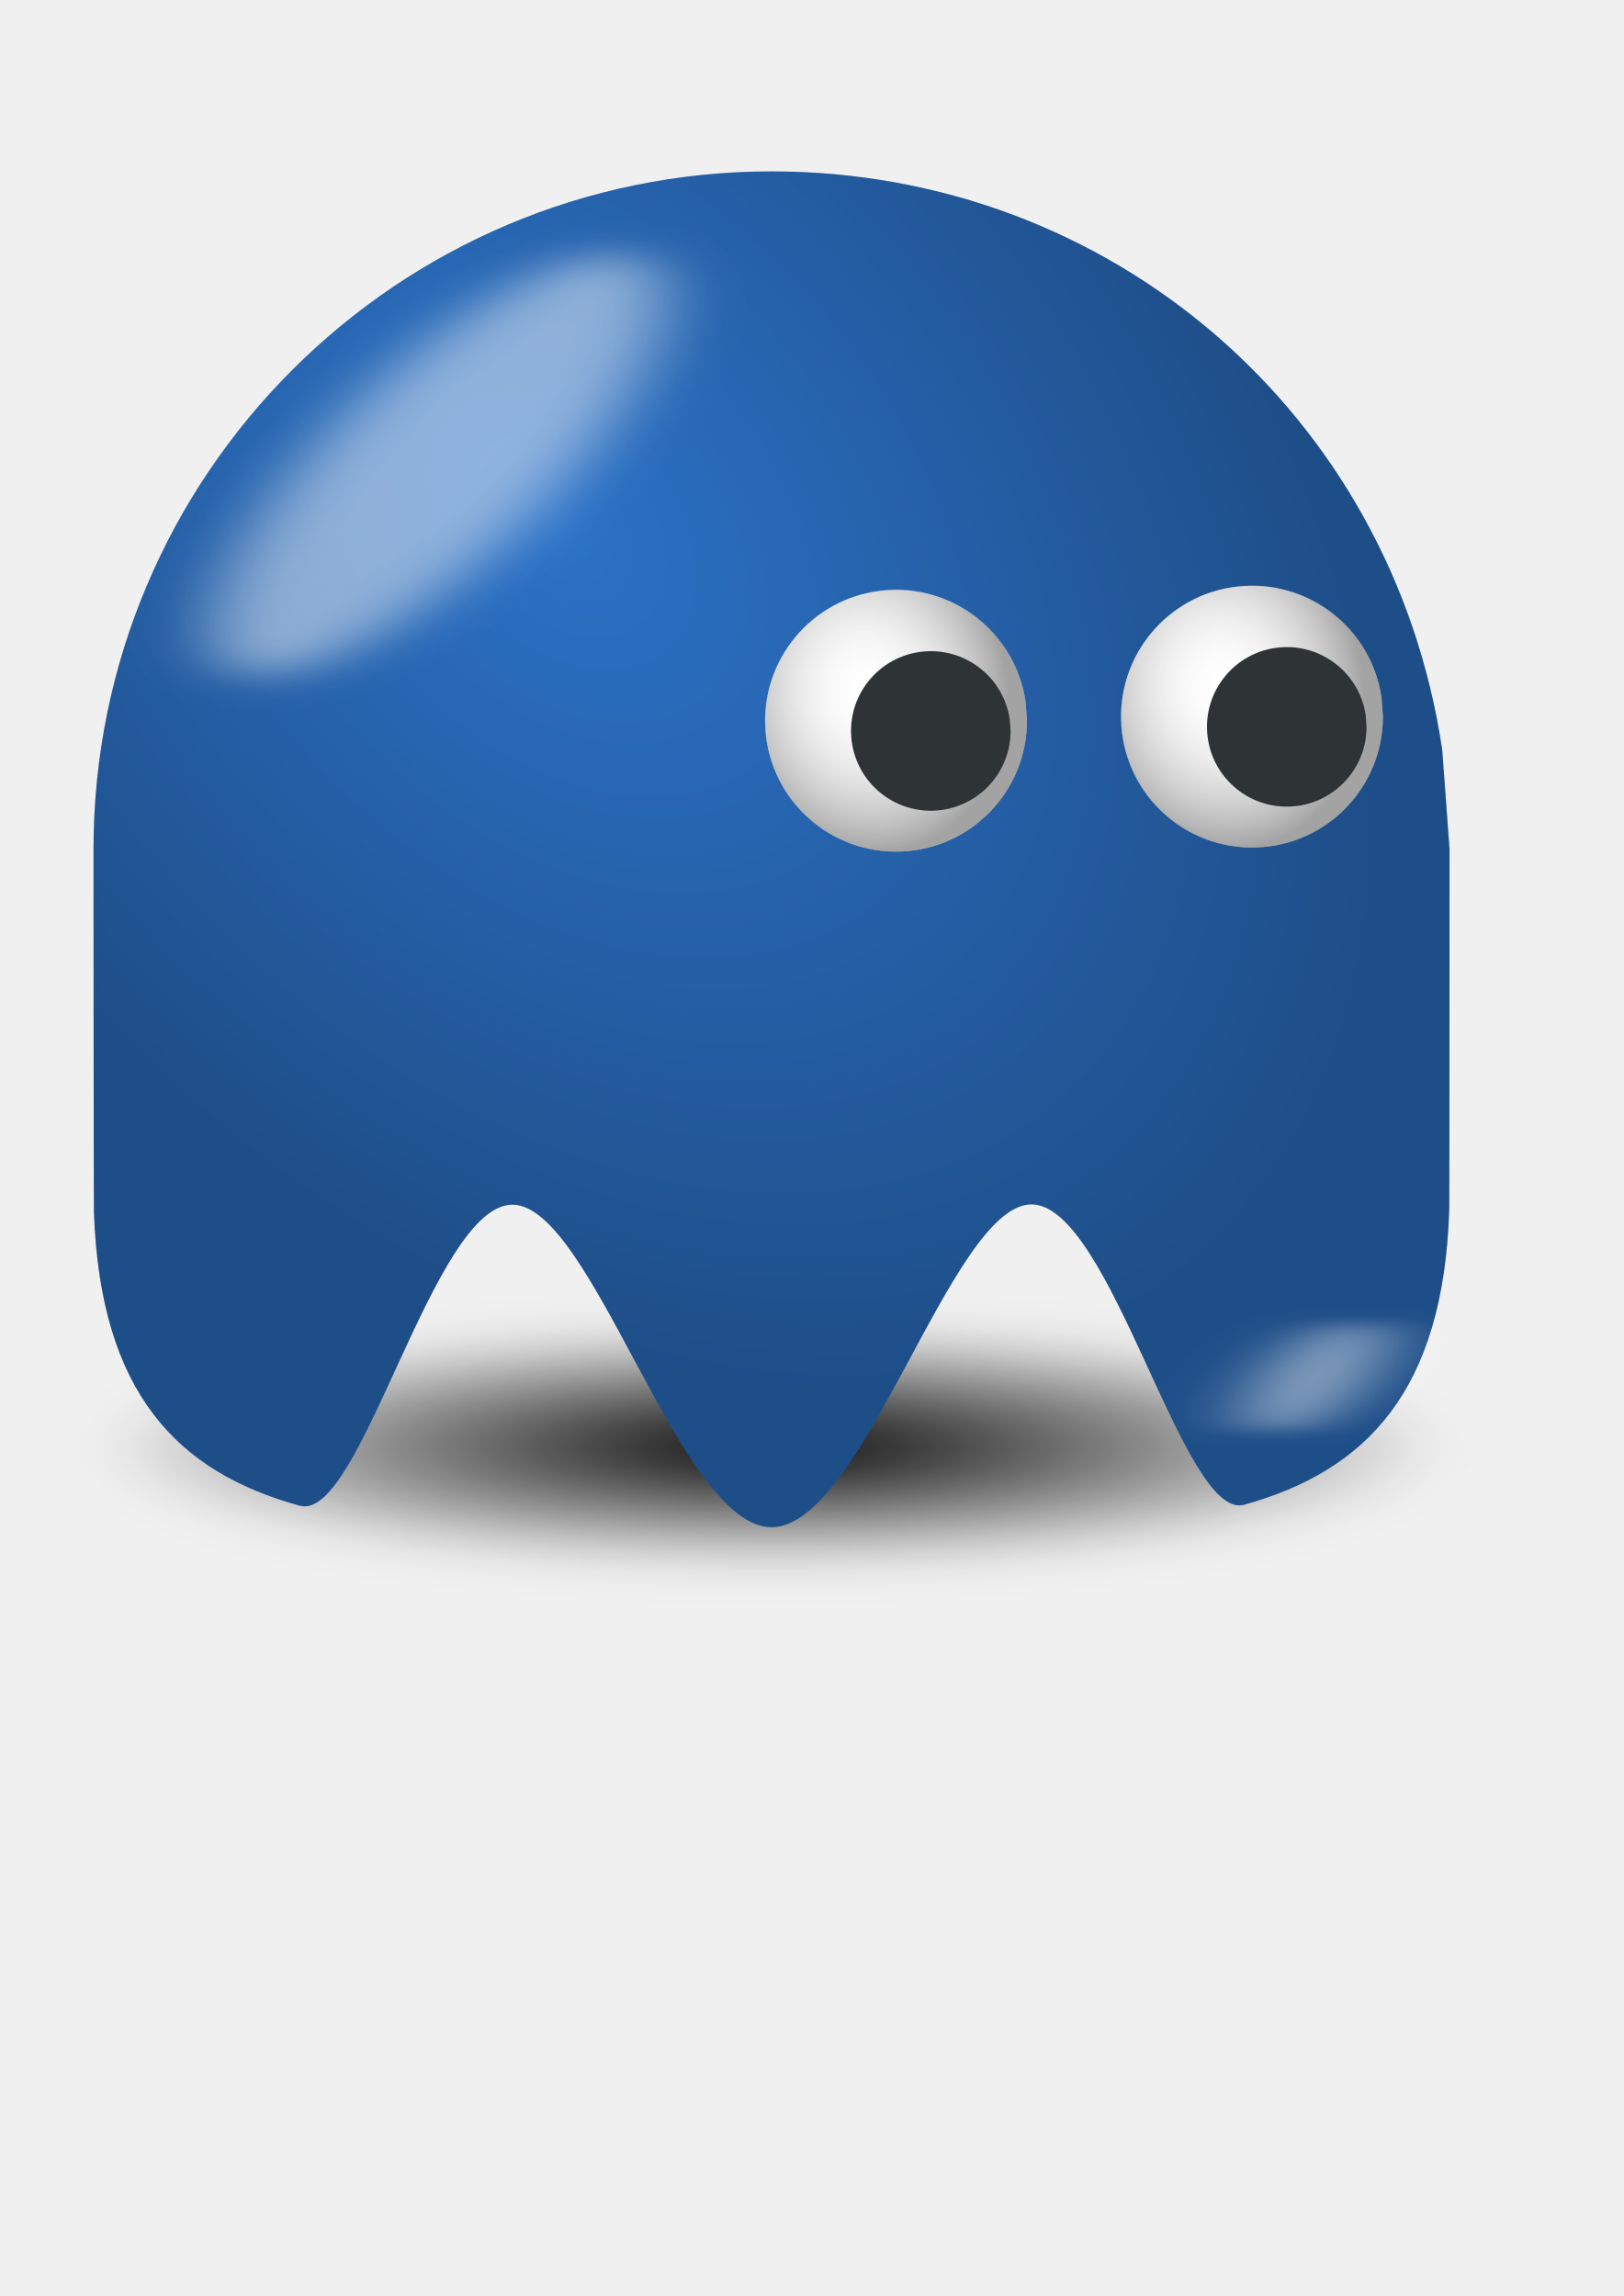
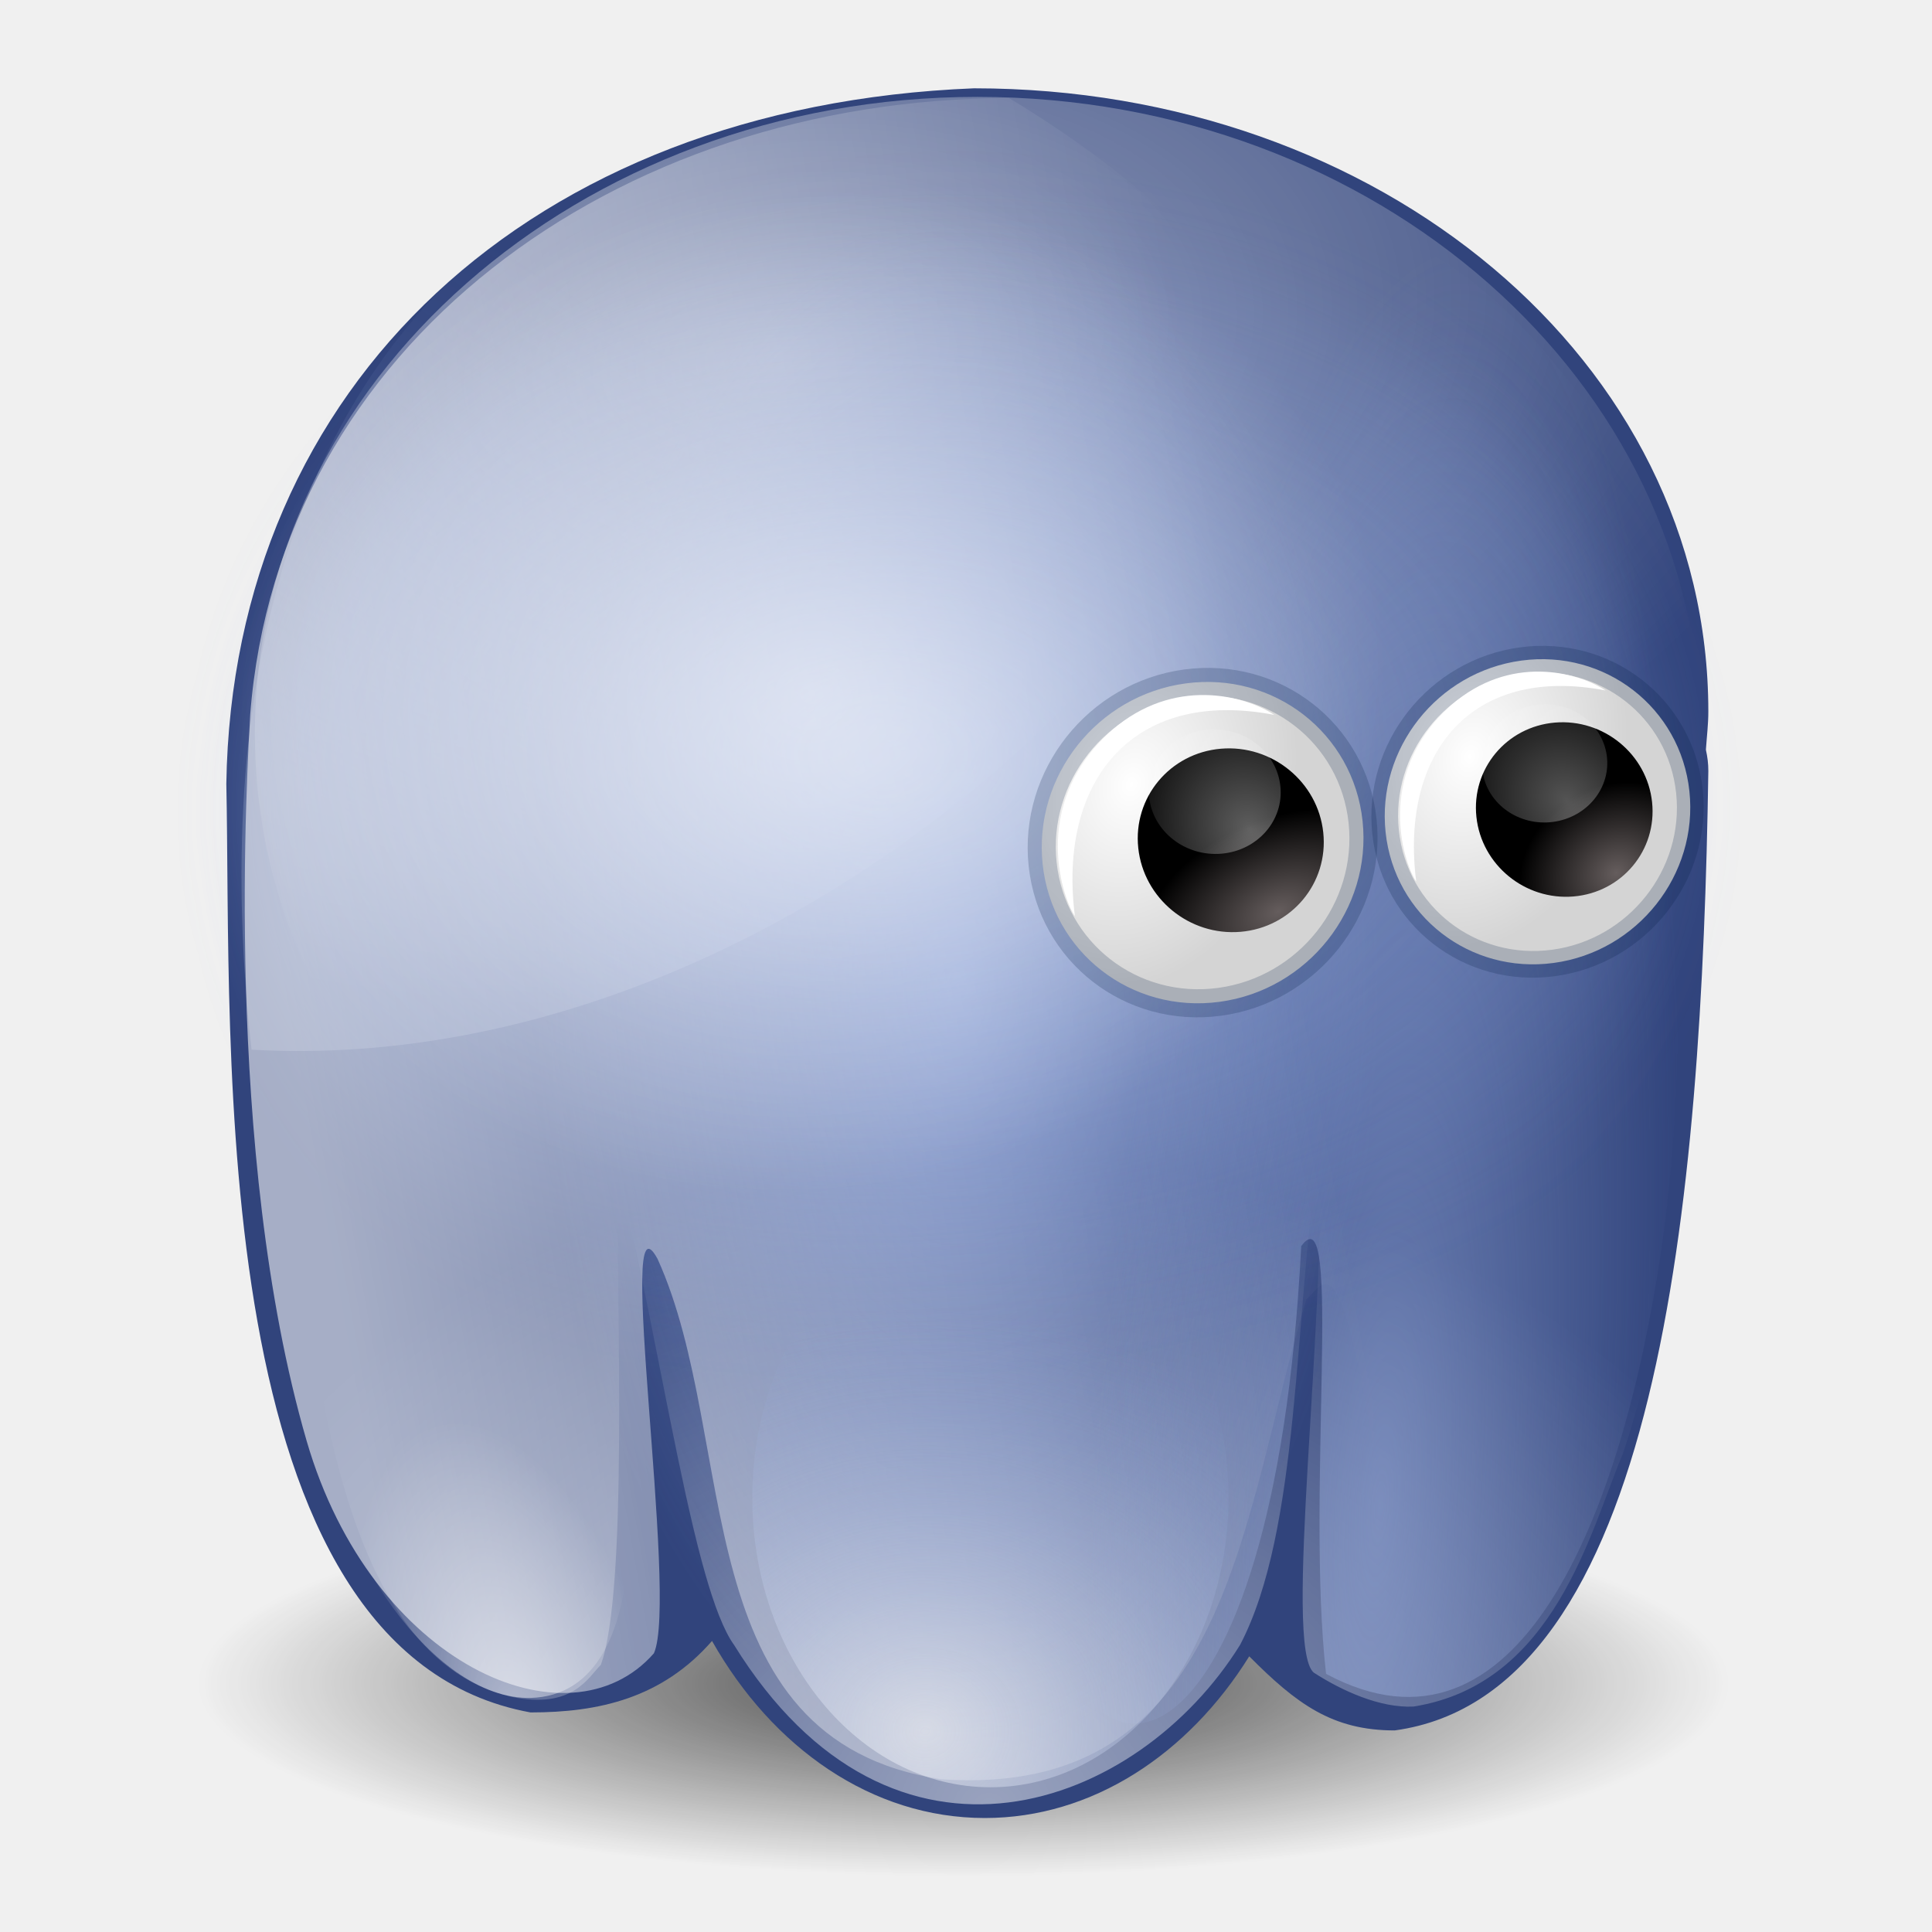
- <svg xmlns="http://www.w3.org/2000/svg" xmlns:xlink="http://www.w3.org/1999/xlink" width="210mm" height="297mm" id="svg2">
-   <defs id="defs4">
-     <linearGradient id="linearGradient15728">
-       <stop style="stop-color:#000000;stop-opacity:1;" offset="0" id="stop15730" />
-       <stop style="stop-color:#000000;stop-opacity:0;" offset="1" id="stop15732" />
+ <svg xmlns="http://www.w3.org/2000/svg" xmlns:xlink="http://www.w3.org/1999/xlink" width="48px" height="48px" id="svg12374">
+   <defs id="defs12376">
+     <linearGradient id="linearGradient13362">
+       <stop style="stop-color:#9db1e1;stop-opacity:1;" offset="0" id="stop13364" />
+       <stop style="stop-color:#9db1e1;stop-opacity:0;" offset="1" id="stop13366" />
    </linearGradient>
-     <linearGradient id="linearGradient8974">
-       <stop style="stop-color:#ffffff;stop-opacity:0;" offset="0" id="stop8976" />
-       <stop style="stop-color:#101010;stop-opacity:0.385;" offset="1" id="stop8978" />
+     <linearGradient id="linearGradient13324">
+       <stop style="stop-color:#ffffff;stop-opacity:1;" offset="0" id="stop13326" />
+       <stop style="stop-color:#ffffff;stop-opacity:0;" offset="1" id="stop13328" />
    </linearGradient>
-     <linearGradient id="linearGradient6051">
-       <stop style="stop-color:#000000;stop-opacity:0;" offset="0" id="stop6053" />
-       <stop style="stop-color:#000000;stop-opacity:0.317;" offset="1" id="stop6055" />
+     <linearGradient id="linearGradient13312">
+       <stop style="stop-color:#ffffff;stop-opacity:1;" offset="0" id="stop13314" />
+       <stop style="stop-color:#ffffff;stop-opacity:0;" offset="1" id="stop13316" />
    </linearGradient>
-     <radialGradient xlink:href="#linearGradient6051" id="radialGradient6061" cx="290.677" cy="467.145" fx="290.677" fy="467.145" r="331.429" gradientTransform="matrix(0.9612069,1.090517,-0.7501839,0.6612292,343.9004,-369.2304)" gradientUnits="userSpaceOnUse" />
-     <radialGradient xlink:href="#linearGradient8974" id="radialGradient9977" gradientUnits="userSpaceOnUse" gradientTransform="matrix(0.2187509,1.21875,-1.05283,0.1889704,667.9713,-281.883)" cx="437.469" cy="309.831" fx="437.469" fy="309.831" r="71" />
-     <radialGradient xlink:href="#linearGradient8974" id="radialGradient9979" gradientUnits="userSpaceOnUse" gradientTransform="matrix(0.2187509,1.21875,-1.05283,0.1889704,667.9713,-281.883)" cx="437.469" cy="309.831" fx="437.469" fy="309.831" r="71" />
-     <filter x="-0.659" width="2.319" y="-0.439" height="1.879" id="filter13782">
-       <feGaussianBlur stdDeviation="17.814" id="feGaussianBlur13784" />
+     <linearGradient id="linearGradient13268">
+       <stop style="stop-color:#ffffff;stop-opacity:1;" offset="0" id="stop13270" />
+       <stop style="stop-color:#ffffff;stop-opacity:0;" offset="1" id="stop13273" />
+     </linearGradient>
+     <linearGradient id="linearGradient13253">
+       <stop style="stop-color:#ffffff;stop-opacity:1;" offset="0" id="stop13255" />
+       <stop style="stop-color:#ffffff;stop-opacity:0;" offset="1" id="stop13258" />
+     </linearGradient>
+     <linearGradient id="linearGradient13255">
+       <stop style="stop-color:#ffffff;stop-opacity:1;" offset="0" id="stop13257" />
+       <stop style="stop-color:#ffffff;stop-opacity:0;" offset="1" id="stop13259" />
+     </linearGradient>
+     <linearGradient id="linearGradient14029">
+       <stop style="stop-color:#000000;stop-opacity:1;" offset="0" id="stop14031" />
+       <stop style="stop-color:#000000;stop-opacity:0;" offset="1" id="stop14033" />
+     </linearGradient>
+     <linearGradient id="linearGradient13966">
+       <stop style="stop-color:#cbd4e9;stop-opacity:1;" offset="0" id="stop13968" />
+       <stop style="stop-color:#90abea;stop-opacity:0;" offset="1" id="stop13970" />
+     </linearGradient>
+     <linearGradient id="linearGradient13956">
+       <stop style="stop-color:#ffffff;stop-opacity:1;" offset="0" id="stop13958" />
+       <stop style="stop-color:#90abea;stop-opacity:0;" offset="1" id="stop13960" />
+     </linearGradient>
+     <linearGradient id="linearGradient13894">
+       <stop style="stop-color:#cdd8f2;stop-opacity:1;" offset="0" id="stop13896" />
+       <stop style="stop-color:#90abea;stop-opacity:0;" offset="1" id="stop13898" />
+     </linearGradient>
+     <linearGradient id="linearGradient13833">
+       <stop style="stop-color:#90abea;stop-opacity:1;" offset="0" id="stop13835" />
+       <stop style="stop-color:#90abea;stop-opacity:0;" offset="1" id="stop13837" />
+     </linearGradient>
+     <linearGradient id="linearGradient13821">
+       <stop style="stop-color:#ffffff;stop-opacity:1;" offset="0" id="stop13823" />
+       <stop style="stop-color:#ffffff;stop-opacity:0;" offset="1" id="stop13825" />
+     </linearGradient>
+     <linearGradient id="linearGradient13807">
+       <stop style="stop-color:#655d5d;stop-opacity:1;" offset="0" id="stop13809" />
+       <stop style="stop-color:#000000;stop-opacity:1;" offset="1" id="stop13811" />
+     </linearGradient>
+     <linearGradient id="linearGradient13793">
+       <stop style="stop-color:#ffffff;stop-opacity:1;" offset="0" id="stop13795" />
+       <stop style="stop-color:#d4d4d4;stop-opacity:1;" offset="1" id="stop13797" />
+     </linearGradient>
+     <linearGradient id="linearGradient13755">
+       <stop style="stop-color:#ffffff;stop-opacity:1;" offset="0" id="stop13757" />
+       <stop style="stop-color:#ffffff;stop-opacity:0;" offset="1" id="stop13759" />
+     </linearGradient>
+     <linearGradient id="linearGradient13745">
+       <stop style="stop-color:#ffffff;stop-opacity:1;" offset="0" id="stop13747" />
+       <stop style="stop-color:#ffffff;stop-opacity:0;" offset="1" id="stop13749" />
+     </linearGradient>
+     <linearGradient id="linearGradient13602">
+       <stop style="stop-color:#fffd00;stop-opacity:1;" offset="0" id="stop13604" />
+       <stop style="stop-color:#ffff00;stop-opacity:0.446;" offset="1" id="stop13606" />
+     </linearGradient>
+     <linearGradient id="linearGradient13590">
+       <stop style="stop-color:#ffffff;stop-opacity:1;" offset="0" id="stop13592" />
+       <stop style="stop-color:#d8b005;stop-opacity:1;" offset="1" id="stop13594" />
+     </linearGradient>
+     <linearGradient id="linearGradient13500">
+       <stop style="stop-color:#b38900;stop-opacity:1;" offset="0" id="stop13502" />
+       <stop style="stop-color:#927900;stop-opacity:0;" offset="1" id="stop13504" />
+     </linearGradient>
+     <linearGradient id="linearGradient13346">
+       <stop style="stop-color:#5c3000;stop-opacity:0;" offset="0" id="stop13348" />
+       <stop style="stop-color:#5c3000;stop-opacity:1;" offset="1" id="stop13350" />
+     </linearGradient>
+     <linearGradient id="linearGradient13270">
+       <stop style="stop-color:#c86300;stop-opacity:1;" offset="0" id="stop13272" />
+       <stop style="stop-color:#b96e00;stop-opacity:0;" offset="1" id="stop13274" />
+     </linearGradient>
+     <linearGradient id="linearGradient13240">
+       <stop style="stop-color:#ffffff;stop-opacity:1;" offset="0" id="stop13242" />
+       <stop id="stop13250" offset="0.468" style="stop-color:#ffffdb;stop-opacity:0;" />
+       <stop style="stop-color:#ffffc9;stop-opacity:0;" offset="0.578" id="stop13252" />
+       <stop id="stop13254" offset="0.64" style="stop-color:#ffffc0;stop-opacity:0;" />
+       <stop style="stop-color:#9e5400;stop-opacity:1;" offset="1" id="stop13244" />
+     </linearGradient>
+     <linearGradient id="linearGradient13226">
+       <stop style="stop-color:#ffffff;stop-opacity:1;" offset="0" id="stop13228" />
+       <stop id="stop13234" offset="0.5" style="stop-color:#f9e32b;stop-opacity:0.631;" />
+       <stop style="stop-color:#a66c14;stop-opacity:0.268;" offset="1" id="stop13230" />
+     </linearGradient>
+     <linearGradient id="linearGradient13216">
+       <stop style="stop-color:#824704;stop-opacity:0.571;" offset="0" id="stop13218" />
+       <stop style="stop-color:#ff8900;stop-opacity:0;" offset="1" id="stop13220" />
+     </linearGradient>
+     <linearGradient id="linearGradient13188">
+       <stop style="stop-color:#ffffff;stop-opacity:1;" offset="0" id="stop13190" />
+       <stop id="stop13199" offset="0.5" style="stop-color:#ffffff;stop-opacity:0;" />
+       <stop style="stop-color:#ffffff;stop-opacity:0;" offset="0.75" id="stop13201" />
+       <stop style="stop-color:#ffffff;stop-opacity:1;" offset="1" id="stop13192" />
+     </linearGradient>
+     <linearGradient id="linearGradient13174">
+       <stop style="stop-color:#9c9c9c;stop-opacity:1;" offset="0" id="stop13176" />
+       <stop style="stop-color:#000000;stop-opacity:1;" offset="1" id="stop13178" />
+     </linearGradient>
+     <linearGradient id="linearGradient13158">
+       <stop style="stop-color:#ffff00;stop-opacity:1;" offset="0" id="stop13160" />
+       <stop style="stop-color:#fec511;stop-opacity:1;" offset="1" id="stop13162" />
+     </linearGradient>
+     <radialGradient xlink:href="#linearGradient14029" id="radialGradient14035" cx="22.532" cy="43.407" fx="22.532" fy="43.407" r="15.643" gradientTransform="matrix(1,0,0,0.1834862,0,35.44277)" gradientUnits="userSpaceOnUse" />
+     <radialGradient xlink:href="#linearGradient13745" id="radialGradient12499" gradientUnits="userSpaceOnUse" gradientTransform="matrix(1.507189,-0.2275202,0.1558289,0.8736667,-10.65742,5.768165)" cx="17.075" cy="6.385" fx="17.075" fy="6.385" r="15.859" />
+     <radialGradient xlink:href="#linearGradient13833" id="radialGradient12503" gradientUnits="userSpaceOnUse" gradientTransform="matrix(1,0,0,4.147059,0,-94.09263)" cx="26.97" cy="29.899" fx="26.97" fy="29.899" r="4.131" />
+     <radialGradient xlink:href="#linearGradient13894" id="radialGradient12509" gradientUnits="userSpaceOnUse" gradientTransform="matrix(1.333065,-2.656319e-2,1.7918348e-2,0.77851,-7.384609,4.122648)" cx="21.39" cy="14.532" fx="21.39" fy="14.532" r="14.821" />
+     <radialGradient xlink:href="#linearGradient13793" id="radialGradient12511" gradientUnits="userSpaceOnUse" gradientTransform="matrix(0.8457172,0.5833463,-1.052632,1.315328,3.390048,-8.164236)" cx="13.309" cy="1.27" fx="13.309" fy="1.27" r="5.588" />
+     <radialGradient xlink:href="#linearGradient13793" id="radialGradient12513" gradientUnits="userSpaceOnUse" gradientTransform="matrix(0.9725996,0.290784,-0.4,1.229825,0.678965,-4.386373)" cx="14.53" cy="0.702" fx="14.53" fy="0.702" r="5.588" />
+     <radialGradient xlink:href="#linearGradient13807" id="radialGradient12515" gradientUnits="userSpaceOnUse" cx="28.096" cy="20.655" fx="28.096" fy="20.655" r="2.065" />
+     <radialGradient xlink:href="#linearGradient13807" id="radialGradient12517" gradientUnits="userSpaceOnUse" cx="28.33" cy="20.579" fx="28.33" fy="20.579" r="2.065" />
+     <radialGradient xlink:href="#linearGradient13821" id="radialGradient12519" gradientUnits="userSpaceOnUse" gradientTransform="matrix(1.860114,-0.4784575,0.7333326,1.603688,-37.76251,1.706935)" cx="27.828" cy="18.394" fx="27.828" fy="18.394" r="2.577" />
+     <radialGradient xlink:href="#linearGradient13821" id="radialGradient12521" gradientUnits="userSpaceOnUse" gradientTransform="matrix(1.549952,-0.1666667,0.2692602,1.408524,-19.98915,-3.156846)" cx="27.466" cy="18.01" fx="27.466" fy="18.01" r="2.577" />
+     <radialGradient xlink:href="#linearGradient13833" id="radialGradient12523" gradientUnits="userSpaceOnUse" gradientTransform="matrix(1.558823,1.834598e-4,-6.2307098e-4,5.294117,-32.91121,-131.1872)" cx="24.408" cy="30.32" fx="24.408" fy="30.32" r="4.131" />
+     <radialGradient xlink:href="#linearGradient13956" id="radialGradient12525" gradientUnits="userSpaceOnUse" gradientTransform="matrix(2.019608,6.1054186e-7,-6.1251773e-7,1.537002,-22.17234,-26.39022)" cx="20.904" cy="48.996" fx="20.904" fy="48.996" r="6.196" />
+     <linearGradient xlink:href="#linearGradient13966" id="linearGradient12539" gradientUnits="userSpaceOnUse" x1="17.482" y1="30.055" x2="25.43" y2="17.862" gradientTransform="translate(0.4899996,-3.821502)" />
+     <radialGradient xlink:href="#linearGradient13755" id="radialGradient12546" gradientUnits="userSpaceOnUse" gradientTransform="matrix(1.213734,2.9869419e-8,-2.7092719e-8,0.9220179,-4.669761,-2.514915)" cx="24.143" cy="52.442" fx="24.143" fy="52.442" r="18.284" />
+     <linearGradient xlink:href="#linearGradient13255" id="linearGradient13261" x1="6.625" y1="32.759" x2="19.941" y2="23.262" gradientUnits="userSpaceOnUse" />
+     <filter id="filter13307">
+       <feGaussianBlur stdDeviation="0.706" id="feGaussianBlur13309" />
    </filter>
-     <radialGradient xlink:href="#linearGradient15728" id="radialGradient15734" cx="450" cy="661.362" fx="450" fy="661.362" r="316" gradientTransform="matrix(1,0,0,0.2183544,0,516.9508)" gradientUnits="userSpaceOnUse" />
-     <filter x="-0.199" width="1.399" y="-0.076" height="1.152" id="filter5392">
-       <feGaussianBlur stdDeviation="10.122" id="feGaussianBlur5394" />
-     </filter>
-     <filter x="-0.047" width="1.093" y="-0.214" height="1.428" id="filter6513">
-       <feGaussianBlur stdDeviation="12.294" id="feGaussianBlur6515" />
-     </filter>
+     <radialGradient xlink:href="#linearGradient13253" id="radialGradient13260" cx="15.561" cy="19.46" fx="15.561" fy="19.46" r="5.804" gradientTransform="matrix(1.00357,6.1014429e-2,2.7060704e-2,2.460669,-0.6150454,-31.19963)" gradientUnits="userSpaceOnUse" />
+     <linearGradient xlink:href="#linearGradient13268" id="linearGradient13275" x1="5.993" y1="23.039" x2="31.642" y2="18.466" gradientUnits="userSpaceOnUse" />
+     <radialGradient xlink:href="#linearGradient13312" id="radialGradient13320" cx="12.183" cy="42.558" fx="12.183" fy="42.558" r="3.922" gradientTransform="matrix(0.9670914,-0.2544293,0.5527405,2.100979,-22.86916,-42.15117)" gradientUnits="userSpaceOnUse" />
+     <radialGradient xlink:href="#linearGradient13324" id="radialGradient13330" cx="17.298" cy="18.112" fx="17.298" fy="18.112" r="8.539" gradientTransform="matrix(1,0,0,1.192308,0,-3.483121)" gradientUnits="userSpaceOnUse" />
+     <radialGradient xlink:href="#linearGradient14029" id="radialGradient13354" gradientUnits="userSpaceOnUse" gradientTransform="matrix(1,0,0,0.1834862,0,35.44277)" cx="22.532" cy="43.407" fx="22.532" fy="43.407" r="15.643" />
+     <radialGradient xlink:href="#linearGradient13745" id="radialGradient13356" gradientUnits="userSpaceOnUse" gradientTransform="matrix(1.507189,-0.2275202,0.1558289,0.8736667,-10.65742,5.768165)" cx="17.075" cy="6.385" fx="17.075" fy="6.385" r="15.859" />
+     <radialGradient xlink:href="#linearGradient13833" id="radialGradient13360" gradientUnits="userSpaceOnUse" gradientTransform="matrix(1,0,0,4.147059,0,-94.09263)" cx="26.97" cy="29.899" fx="26.97" fy="29.899" r="4.131" />
+     <radialGradient xlink:href="#linearGradient13894" id="radialGradient13364" gradientUnits="userSpaceOnUse" gradientTransform="matrix(1.333065,-2.656319e-2,1.7918348e-2,0.77851,-7.384609,4.122648)" cx="21.39" cy="14.532" fx="21.39" fy="14.532" r="14.821" />
+     <radialGradient xlink:href="#linearGradient13793" id="radialGradient13366" gradientUnits="userSpaceOnUse" gradientTransform="matrix(0.8457172,0.5833463,-1.052632,1.315328,3.390048,-8.164236)" cx="13.309" cy="1.27" fx="13.309" fy="1.27" r="5.588" />
+     <radialGradient xlink:href="#linearGradient13793" id="radialGradient13368" gradientUnits="userSpaceOnUse" gradientTransform="matrix(0.9725996,0.290784,-0.4,1.229825,0.678965,-4.386373)" cx="14.53" cy="0.702" fx="14.53" fy="0.702" r="5.588" />
+     <radialGradient xlink:href="#linearGradient13807" id="radialGradient13370" gradientUnits="userSpaceOnUse" cx="28.096" cy="20.655" fx="28.096" fy="20.655" r="2.065" />
+     <radialGradient xlink:href="#linearGradient13807" id="radialGradient13372" gradientUnits="userSpaceOnUse" cx="28.33" cy="20.579" fx="28.33" fy="20.579" r="2.065" />
+     <radialGradient xlink:href="#linearGradient13956" id="radialGradient13380" gradientUnits="userSpaceOnUse" gradientTransform="matrix(2.019608,6.1054186e-7,-6.1251773e-7,1.537002,-22.17234,-26.39022)" cx="20.904" cy="48.996" fx="20.904" fy="48.996" r="6.196" />
+     <radialGradient xlink:href="#linearGradient13324" id="radialGradient13384" gradientUnits="userSpaceOnUse" gradientTransform="matrix(1,0,0,1.192308,0,-3.483121)" cx="17.298" cy="18.112" fx="17.298" fy="18.112" r="8.539" />
+     <radialGradient xlink:href="#linearGradient13312" id="radialGradient12516" gradientUnits="userSpaceOnUse" gradientTransform="matrix(0.9232665,-0.2428995,0.5276924,2.00577,-20.77488,-39.17366)" cx="12.183" cy="42.558" fx="12.183" fy="42.558" r="3.922" />
+     <linearGradient xlink:href="#linearGradient13268" id="linearGradient12522" gradientUnits="userSpaceOnUse" x1="5.993" y1="23.039" x2="31.642" y2="18.466" gradientTransform="matrix(0.9546838,0,0,0.9546838,1.057935,1.067381)" />
+     <linearGradient xlink:href="#linearGradient13966" id="linearGradient12533" gradientUnits="userSpaceOnUse" gradientTransform="matrix(0.9546838,0,0,0.9546838,1.52573,-2.580944)" x1="17.482" y1="30.055" x2="25.43" y2="17.862" />
+     <radialGradient xlink:href="#linearGradient13755" id="radialGradient12537" gradientUnits="userSpaceOnUse" gradientTransform="matrix(1.158732,2.851585e-8,-2.586498e-8,0.8802356,-3.40021,-1.333568)" cx="24.143" cy="52.442" fx="24.143" fy="52.442" r="18.284" />
+     <radialGradient xlink:href="#linearGradient13362" id="radialGradient13371" cx="34.339" cy="28.372" fx="34.339" fy="28.372" r="7.137" gradientTransform="matrix(0.9975473,6.9995614e-2,-0.306792,4.372267,8.737591,-89.06781)" gradientUnits="userSpaceOnUse" />
+     <radialGradient xlink:href="#linearGradient13821" id="radialGradient12524" gradientUnits="userSpaceOnUse" gradientTransform="matrix(2.012484,7.3916071e-3,6.3026417e-3,1.42779,-27.95735,-8.284584)" cx="27.466" cy="18.01" fx="27.466" fy="18.01" r="2.577" />
+     <radialGradient xlink:href="#linearGradient13821" id="radialGradient12526" gradientUnits="userSpaceOnUse" gradientTransform="matrix(1.860114,-0.4784575,0.7333326,1.603688,-37.76251,1.706935)" cx="27.828" cy="18.394" fx="27.828" fy="18.394" r="2.577" />
+     <radialGradient xlink:href="#linearGradient13793" id="radialGradient13314" gradientUnits="userSpaceOnUse" gradientTransform="matrix(0.9725996,0.290784,-0.4,1.229825,0.678965,-4.386373)" cx="14.53" cy="0.702" fx="14.53" fy="0.702" r="5.588" />
+     <radialGradient xlink:href="#linearGradient13807" id="radialGradient13316" gradientUnits="userSpaceOnUse" cx="28.096" cy="20.655" fx="28.096" fy="20.655" r="2.065" />
+     <radialGradient xlink:href="#linearGradient13821" id="radialGradient13318" gradientUnits="userSpaceOnUse" gradientTransform="matrix(1.860114,-0.4784575,0.7333326,1.603688,-37.76251,1.706935)" cx="27.828" cy="18.394" fx="27.828" fy="18.394" r="2.577" />
+     <radialGradient xlink:href="#linearGradient13821" id="radialGradient13324" gradientUnits="userSpaceOnUse" gradientTransform="matrix(1.860114,-0.4784575,0.7333326,1.603688,-37.76251,1.706935)" cx="27.828" cy="18.394" fx="27.828" fy="18.394" r="2.577" />
+     <radialGradient xlink:href="#linearGradient13793" id="radialGradient13337" gradientUnits="userSpaceOnUse" gradientTransform="matrix(0.9725996,0.290784,-0.4,1.229825,0.678965,-4.386373)" cx="14.53" cy="0.702" fx="14.53" fy="0.702" r="5.588" />
+     <radialGradient xlink:href="#linearGradient13807" id="radialGradient13339" gradientUnits="userSpaceOnUse" cx="28.217" cy="21.138" fx="28.217" fy="21.138" r="2.065" gradientTransform="matrix(1.463199,-0.5501738,0.3607356,0.9238494,-20.69547,17.13416)" />
+     <radialGradient xlink:href="#linearGradient13821" id="radialGradient13341" gradientUnits="userSpaceOnUse" gradientTransform="matrix(1.860114,-0.4784575,0.7333326,1.603688,-37.76251,1.706935)" cx="27.386" cy="18.582" fx="27.386" fy="18.582" r="2.577" />
+     <radialGradient xlink:href="#linearGradient13793" id="radialGradient13343" gradientUnits="userSpaceOnUse" gradientTransform="matrix(0.9725996,0.290784,-0.4,1.229825,0.678965,-4.386373)" cx="14.53" cy="0.702" fx="14.53" fy="0.702" r="5.588" />
+     <radialGradient xlink:href="#linearGradient13807" id="radialGradient13345" gradientUnits="userSpaceOnUse" cx="28.392" cy="21.047" fx="28.392" fy="21.047" r="2.065" gradientTransform="matrix(0.9976078,-0.57044,0.4968469,0.8545371,-10.38916,19.25727)" />
+     <radialGradient xlink:href="#linearGradient13821" id="radialGradient13347" gradientUnits="userSpaceOnUse" gradientTransform="matrix(1.860114,-0.4784575,0.7333326,1.603688,-37.76251,1.706935)" cx="27.028" cy="18.531" fx="27.028" fy="18.531" r="2.577" />
+     <radialGradient xlink:href="#linearGradient13312" id="radialGradient12540" gradientUnits="userSpaceOnUse" gradientTransform="matrix(0.9232665,-0.2428995,0.5276924,2.00577,-20.77488,-39.17366)" cx="12.183" cy="42.558" fx="12.183" fy="42.558" r="3.922" />
+     <linearGradient xlink:href="#linearGradient13268" id="linearGradient12545" gradientUnits="userSpaceOnUse" gradientTransform="matrix(0.9546838,0,0,0.9546838,1.057935,1.067381)" x1="5.993" y1="23.039" x2="31.642" y2="18.466" />
+     <radialGradient xlink:href="#linearGradient13362" id="radialGradient12549" gradientUnits="userSpaceOnUse" gradientTransform="matrix(0.9975473,6.9995614e-2,-0.306792,4.372267,8.737591,-89.06781)" cx="34.339" cy="28.372" fx="34.339" fy="28.372" r="7.137" />
+     <linearGradient xlink:href="#linearGradient13966" id="linearGradient12552" gradientUnits="userSpaceOnUse" gradientTransform="matrix(0.9758923,0,0,0.9546838,0.7949281,-2.580944)" x1="17.482" y1="30.055" x2="25.43" y2="17.862" />
+     <radialGradient xlink:href="#linearGradient13755" id="radialGradient12556" gradientUnits="userSpaceOnUse" gradientTransform="matrix(1.158732,2.851585e-8,-2.586498e-8,0.8802356,-3.40021,-1.333568)" cx="24.143" cy="52.442" fx="24.143" fy="52.442" r="18.284" />
+     <radialGradient xlink:href="#linearGradient13324" id="radialGradient12561" gradientUnits="userSpaceOnUse" gradientTransform="matrix(1,0,0,1.192308,0,-3.483121)" cx="17.298" cy="18.112" fx="17.298" fy="18.112" r="8.539" />
  </defs>
  <g id="layer1">
-     <rect style="opacity:0;fill:#f9cade;fill-opacity:1" id="rect3168" width="688" height="688" x="32" y="78.362" />
-     <path style="opacity:1;fill:url(#radialGradient15734);fill-opacity:1;filter:url(#filter6513)" id="path13786" d="M 766,661.362 A 316,69 0 1 1 762.583,651.243" transform="matrix(1.047468,0,0,0.8550725,-94.36076,141.8496)" />
-     <path transform="translate(-20,-194.2857)" style="fill:#2c72c7" d="M 728.571,609.505 C 728.571,612.849 728.522,781.895 728.423,785.215 C 727.101,829.798 716.959,861.822 699.686,884.78 C 682.412,907.737 658.005,921.629 628.151,929.948 C 598.297,938.268 562.995,782.442 523.932,783.109 C 484.869,783.775 442.044,940.934 397.143,940.934 C 352.37,940.934 309.661,783.826 270.688,783.247 C 231.715,782.668 196.477,938.618 166.647,930.445 C 136.816,922.272 112.392,908.549 95.045,885.767 C 77.699,862.986 67.431,831.146 65.911,786.741 C 65.78,782.917 65.714,613.361 65.714,609.505 C 65.714,426.557 214.194,278.077 397.143,278.077 C 562.948,278.077 700.671,396.885 724.988,560.898" id="path2160" />
-     <path id="path2163" d="M 708.571,415.219 C 708.571,418.563 708.522,587.61 708.423,590.93 C 707.101,635.512 696.959,667.536 679.686,690.494 C 662.412,713.452 638.005,727.344 608.151,735.663 C 578.297,743.982 542.995,588.157 503.932,588.823 C 464.869,589.49 422.044,746.648 377.143,746.648 C 332.37,746.648 289.661,589.541 250.688,588.962 C 211.715,588.383 176.477,744.332 146.647,736.159 C 116.816,727.986 92.392,714.263 75.045,691.481 C 57.699,668.7 47.431,636.86 45.911,592.455 C 45.78,588.631 45.714,419.076 45.714,415.219 C 45.714,232.271 194.194,83.791 377.143,83.791 C 542.948,83.791 680.671,202.6 704.988,366.612" style="fill:url(#radialGradient6061);fill-opacity:1" />
-     <path style="opacity:1;fill:#ffffff;fill-opacity:1" id="path7032" d="M 524,325.362 A 71,71 0 1 1 523.232,314.949" transform="matrix(0.9014085,0,0,0.9014085,29.66197,59.07796)" />
-     <path transform="matrix(0.9014085,0,0,0.9014085,203.662,57.07796)" d="M 524,325.362 A 71,71 0 1 1 523.232,314.949" id="path9981" style="opacity:1;fill:#ffffff;fill-opacity:1" />
-     <g id="g9967" transform="translate(-8,34)">
-       <path style="fill:url(#radialGradient9979);fill-opacity:1" id="path8003" d="M 524,325.362 A 71,71 0 1 1 523.232,314.949" transform="matrix(0.9014085,0,0,0.9014085,37.66197,25.07796)" />
-       <path transform="matrix(1.147059,0,0,1.147059,-80.70588,-64.75914)" d="M 508,338.362 A 34,34 0 1 1 507.632,333.376" id="path9951" style="fill:#2e3436;fill-opacity:1" />
+     <path style="opacity:0.709;fill:url(#radialGradient13354);fill-opacity:1;fill-rule:nonzero;stroke:none;stroke-width:0.977;stroke-linecap:butt;stroke-linejoin:miter;stroke-miterlimit:4;stroke-dasharray:none;stroke-dashoffset:0;stroke-opacity:0.203" id="path14027" d="M 38.176,43.407 A 15.643,2.87 0 1 1 6.889,43.407 A 15.643,2.87 0 1 1 38.176,43.407 z" transform="matrix(1.217441,0,0,1.670697,-3.492434,-30.69797)" />
+     <path style="fill:#31447c;fill-opacity:1;fill-rule:nonzero;stroke:none;stroke-width:0.977;stroke-linecap:butt;stroke-linejoin:miter;stroke-miterlimit:4;stroke-dasharray:none;stroke-dashoffset:0;stroke-opacity:0.535" d="M 24.199,2.194 C 13.193,2.632 5.775,9.558 5.623,19.477 C 5.763,25.855 5.032,41.059 13.181,42.545 C 14.891,42.545 16.451,42.186 17.69,40.769 C 19.193,43.425 21.662,45.168 24.468,45.168 C 27.135,45.168 29.518,43.587 31.037,41.151 C 32.215,42.335 33.102,42.992 34.65,42.992 C 41.218,42.096 42.281,29.815 42.443,19.154 C 42.443,18.973 42.422,18.806 42.384,18.635 C 42.384,18.626 42.383,18.617 42.384,18.608 C 42.405,18.298 42.443,17.993 42.443,17.679 C 42.443,8.951 34.269,2.194 24.199,2.194 z" id="path13721" />
+     <path style="opacity:0.506;fill:url(#radialGradient13356);fill-opacity:1;fill-rule:nonzero;stroke:none;stroke-width:0.977;stroke-linecap:butt;stroke-linejoin:miter;stroke-miterlimit:4;stroke-dasharray:none;stroke-dashoffset:0;stroke-opacity:0.535" id="path13743" d="M 36.365,15.776 A 15.859,14.041 0 1 1 4.647,15.776 A 15.859,14.041 0 1 1 36.365,15.776 z" transform="matrix(1.131984,0,0,1.126057,1.07251,0.4532279)" />
+     <path style="opacity:0.506;fill:url(#radialGradient12556);fill-opacity:1;fill-rule:nonzero;stroke:none;stroke-width:0.977;stroke-linecap:butt;stroke-linejoin:miter;stroke-miterlimit:4;stroke-dasharray:none;stroke-dashoffset:0;stroke-opacity:0.535" d="M 7.105,26.256 C 7.577,32.884 8.135,41.095 12.703,42.156 C 14.23,42.477 14.611,41.674 14.927,41.364 C 15.593,39.531 15.335,32.72 15.33,28.968 C 16.456,33.623 17.221,39.461 18.238,40.869 C 22.185,47.242 28.284,44.928 30.808,40.869 C 32.307,38.014 32.144,32.749 32.779,28.376 C 32.964,32.775 31.875,40.912 32.64,41.556 C 33.341,42.008 34.289,42.44 35.118,42.399 C 38.63,41.844 39.513,38.018 40.307,36.149 C 41.966,31.307 41.859,24.85 42.045,18.66 C 32.225,24.296 20.528,26.744 7.105,26.256 z" id="path13753" />
+     <path style="opacity:0.595;fill:url(#radialGradient13360);fill-opacity:1;fill-rule:nonzero;stroke:none;stroke-width:0.977;stroke-linecap:butt;stroke-linejoin:miter;stroke-miterlimit:4;stroke-dasharray:none;stroke-dashoffset:0;stroke-opacity:0.535" id="path13831" d="M 31.1,29.899 A 4.131,17.13 0 1 1 22.839,29.899 A 4.131,17.13 0 1 1 31.1,29.899 z" transform="matrix(2.529243,0,0,1.116286,-44.4197,-8.892213)" />
+     <path style="opacity:0.215;fill:url(#linearGradient12552);fill-opacity:1;fill-rule:nonzero;stroke:none;stroke-width:0.977;stroke-linecap:butt;stroke-linejoin:miter;stroke-miterlimit:4;stroke-dasharray:none;stroke-dashoffset:0;stroke-opacity:0.203" d="M 6.249,26.079 C 20.411,26.881 33.863,12.888 32.094,4.97 C 16.766,-1.274 4.047,6.27 6.249,26.079 z" id="path13964" />
+     <path style="opacity:0.535;fill:url(#radialGradient12549);fill-opacity:1;fill-rule:nonzero;stroke:none;stroke-width:0.977;stroke-linecap:butt;stroke-linejoin:miter;stroke-miterlimit:4;stroke-dasharray:none;stroke-dashoffset:0;stroke-opacity:0.203" d="M 32.328,30.961 C 33.369,29.53 32.443,37.134 32.945,41.586 C 37.697,44.14 40.293,37.739 41.271,31.068 C 42.287,24.145 41.224,15.543 40.945,12.31 C 36.334,4.944 34.358,6.361 31.311,4.208 C 33.614,7.66 28.216,8.557 27.917,12.529 C 24.005,17.096 30.545,18.293 27.151,19.754 C 27.891,21.799 25.32,34.599 26.024,39.456 C 26.858,45.205 31.648,44.339 32.328,30.961 z" id="path12542" />
+     <path style="opacity:0.76;fill:url(#radialGradient13364);fill-opacity:1;fill-rule:nonzero;stroke:none;stroke-width:0.977;stroke-linecap:butt;stroke-linejoin:miter;stroke-miterlimit:4;stroke-dasharray:none;stroke-dashoffset:0;stroke-opacity:0.535;filter:url(#filter13307)" id="path13892" d="M 37.904,16.049 A 14.821,11.541 0 1 1 8.261,16.049 A 14.821,11.541 0 1 1 37.904,16.049 z" transform="matrix(1.190449,0,0,1.27942,-3.576926,-0.2815159)" />
+     <path style="opacity:0.567;fill:url(#linearGradient12545);fill-opacity:1;fill-rule:nonzero;stroke:none;stroke-width:0.977;stroke-linecap:butt;stroke-linejoin:miter;stroke-miterlimit:4;stroke-dasharray:none;stroke-dashoffset:0;stroke-opacity:0.203" d="M 25.068,2.436 C 15.251,2.458 6.927,8.593 6.217,17.748 C 6.155,18.915 5.527,28.602 7.618,35.797 C 9.238,41.371 14.13,43.49 16.246,41.076 C 16.86,39.713 15.264,29.293 16.337,31.277 C 18.398,35.824 16.963,43.231 23.389,44.206 C 30.551,44.69 30.808,37.738 32.456,32.285 C 32.89,31.89 33.269,30.771 34.135,35.979 C 33.76,24.495 39.52,11.133 25.068,2.436 z" id="path13266" />
+     <path style="opacity:0.455;fill:url(#radialGradient12561);fill-opacity:1;fill-rule:nonzero;stroke:none;stroke-width:0.977;stroke-linecap:butt;stroke-linejoin:miter;stroke-miterlimit:4;stroke-dasharray:none;stroke-dashoffset:0;stroke-opacity:0.203" id="path13322" d="M 25.837,18.112 A 8.539,10.182 0 1 1 8.758,18.112 A 8.539,10.182 0 1 1 25.837,18.112 z" transform="matrix(1.642951,0.180416,-0.2430753,1.219435,-3.842897,-7.988401)" />
+     <path style="opacity:0.51;fill:url(#radialGradient13380);fill-opacity:1;fill-rule:nonzero;stroke:none;stroke-width:0.977;stroke-linecap:butt;stroke-linejoin:miter;stroke-miterlimit:4;stroke-dasharray:none;stroke-dashoffset:0;stroke-opacity:0.203" id="path13954" d="M 27.942,43.627 A 6.196,6.56 0 1 1 15.55,43.627 A 6.196,6.56 0 1 1 27.942,43.627 z" transform="matrix(0.9546838,0,0,1.096118,3.845343,-10.60693)" />
+     <path style="opacity:0.567;fill:url(#radialGradient12540);fill-opacity:1;fill-rule:nonzero;stroke:none;stroke-width:0.977;stroke-linecap:butt;stroke-linejoin:miter;stroke-miterlimit:4;stroke-dasharray:none;stroke-dashoffset:0;stroke-opacity:0.203" d="M 12.514,32.84 C 10.923,32.84 8.142,33.231 8.142,35.719 C 8.142,38.208 10.775,42.397 13.327,42.176 C 14.912,42.038 15.63,40.351 15.63,37.863 C 15.63,35.374 14.105,32.84 12.514,32.84 z" id="path13309" />
+     <g id="g13298">
+       <path transform="matrix(0.7112215,-9.60157e-2,7.562059e-2,0.7078252,17.72423,20.38551)" d="M 22.353,3.05 A 5.588,5.588 0 1 1 11.177,3.05 A 5.588,5.588 0 1 1 22.353,3.05 z" id="path13779" style="fill:url(#radialGradient13337);fill-opacity:1;fill-rule:nonzero;stroke:#011b43;stroke-width:0.977;stroke-linecap:butt;stroke-linejoin:miter;stroke-miterlimit:4;stroke-dasharray:none;stroke-dashoffset:0;stroke-opacity:0.203" />
+       <path transform="matrix(1.112512,-9.3841455e-2,0.1176567,1.101293,-2.12045,2.019895)" d="M 29.4,19.451 A 2.065,2.065 0 1 1 25.269,19.451 A 2.065,2.065 0 1 1 29.4,19.451 z" id="path13803" style="fill:url(#radialGradient13339);fill-opacity:1;fill-rule:nonzero;stroke:none;stroke-width:0.977;stroke-linecap:butt;stroke-linejoin:miter;stroke-miterlimit:4;stroke-dasharray:none;stroke-dashoffset:0;stroke-opacity:0.535" />
+       <path transform="matrix(0.6325329,-5.3354777e-2,8.9193671e-2,0.8348722,12.4535,6.670338)" d="M 28.176,17.204 A 2.577,1.847 0 1 1 23.022,17.204 A 2.577,1.847 0 1 1 28.176,17.204 z" id="path13817" style="opacity:0.371;fill:url(#radialGradient13341);fill-opacity:1;fill-rule:nonzero;stroke:none;stroke-width:0.977;stroke-linecap:butt;stroke-linejoin:miter;stroke-miterlimit:4;stroke-dasharray:none;stroke-dashoffset:0;stroke-opacity:0.535" />
+       <path id="path13346" d="M 26.705,22.756 C 26.282,19.427 28.116,17.081 31.658,17.761 C 30.916,17.27 29.161,16.811 27.629,18.139 C 25.516,20.029 26.457,22.44 26.705,22.756 z" style="fill:#ffffff;fill-opacity:1;fill-rule:nonzero;stroke:none;stroke-width:0.977;stroke-linecap:butt;stroke-linejoin:miter;stroke-miterlimit:4;stroke-dasharray:none;stroke-dashoffset:0;stroke-opacity:0.203" />
    </g>
-     <path style="opacity:0.469;fill:#ffffff;fill-opacity:1;filter:url(#filter5392)" id="path9983" d="M 266,223.362 A 79,75 0 1 1 265.146,212.363" transform="matrix(1.334441,-1.233405,0.4470753,0.4721868,-135.4005,352.5468)" />
-     <path style="opacity:0.517;fill:#ffffff;fill-opacity:1;filter:url(#filter13782)" id="path11406" d="M 674,676.362 A 39,30 0 1 1 673.578,671.962" transform="matrix(0.7864288,-0.6176809,0.3500192,0.445643,-93.12205,764.1735)" />
-     <g id="g9971" transform="translate(166,32)">
-       <path transform="matrix(0.9014085,0,0,0.9014085,37.66197,25.07796)" d="M 524,325.362 A 71,71 0 1 1 523.232,314.949" id="path9973" style="fill:url(#radialGradient9977);fill-opacity:1" />
-       <path style="fill:#2e3436;fill-opacity:1" id="path9975" d="M 508,338.362 A 34,34 0 1 1 507.632,333.376" transform="matrix(1.147059,0,0,1.147059,-80.70588,-64.75914)" />
+     <g id="g13358">
+       <path style="fill:url(#radialGradient13343);fill-opacity:1;fill-rule:nonzero;stroke:#011b43;stroke-width:0.977;stroke-linecap:butt;stroke-linejoin:miter;stroke-miterlimit:4;stroke-dasharray:none;stroke-dashoffset:0;stroke-opacity:0.203" id="path13306" d="M 22.353,3.05 A 5.588,5.588 0 1 1 11.177,3.05 A 5.588,5.588 0 1 1 22.353,3.05 z" transform="matrix(0.6753919,-9.1178669e-2,7.1811014e-2,0.6721667,26.65694,19.64658)" />
+       <path style="fill:url(#radialGradient13345);fill-opacity:1;fill-rule:nonzero;stroke:none;stroke-width:0.977;stroke-linecap:butt;stroke-linejoin:miter;stroke-miterlimit:4;stroke-dasharray:none;stroke-dashoffset:0;stroke-opacity:0.535" id="path13308" d="M 29.4,19.451 A 2.065,2.065 0 1 1 25.269,19.451 A 2.065,2.065 0 1 1 29.4,19.451 z" transform="matrix(1.056466,-8.9113957e-2,0.1117294,1.045812,7.811984,2.206174)" />
+       <path style="opacity:0.331;fill:url(#radialGradient13347);fill-opacity:1;fill-rule:nonzero;stroke:none;stroke-width:0.977;stroke-linecap:butt;stroke-linejoin:miter;stroke-miterlimit:4;stroke-dasharray:none;stroke-dashoffset:0;stroke-opacity:0.535" id="path13310" d="M 28.176,17.204 A 2.577,1.847 0 1 1 23.022,17.204 A 2.577,1.847 0 1 1 28.176,17.204 z" transform="matrix(0.5871547,-0.1364474,0.1977359,0.7724168,19.94356,9.169151)" />
+       <path style="fill:#ffffff;fill-opacity:1;fill-rule:nonzero;stroke:none;stroke-width:0.977;stroke-linecap:butt;stroke-linejoin:miter;stroke-miterlimit:4;stroke-dasharray:none;stroke-dashoffset:0;stroke-opacity:0.203" d="M 35.185,21.898 C 34.784,18.737 36.525,16.509 39.889,17.154 C 39.184,16.688 37.517,16.252 36.062,17.513 C 34.056,19.308 34.95,21.597 35.185,21.898 z" id="path13312" />
    </g>
  </g>
</svg>
